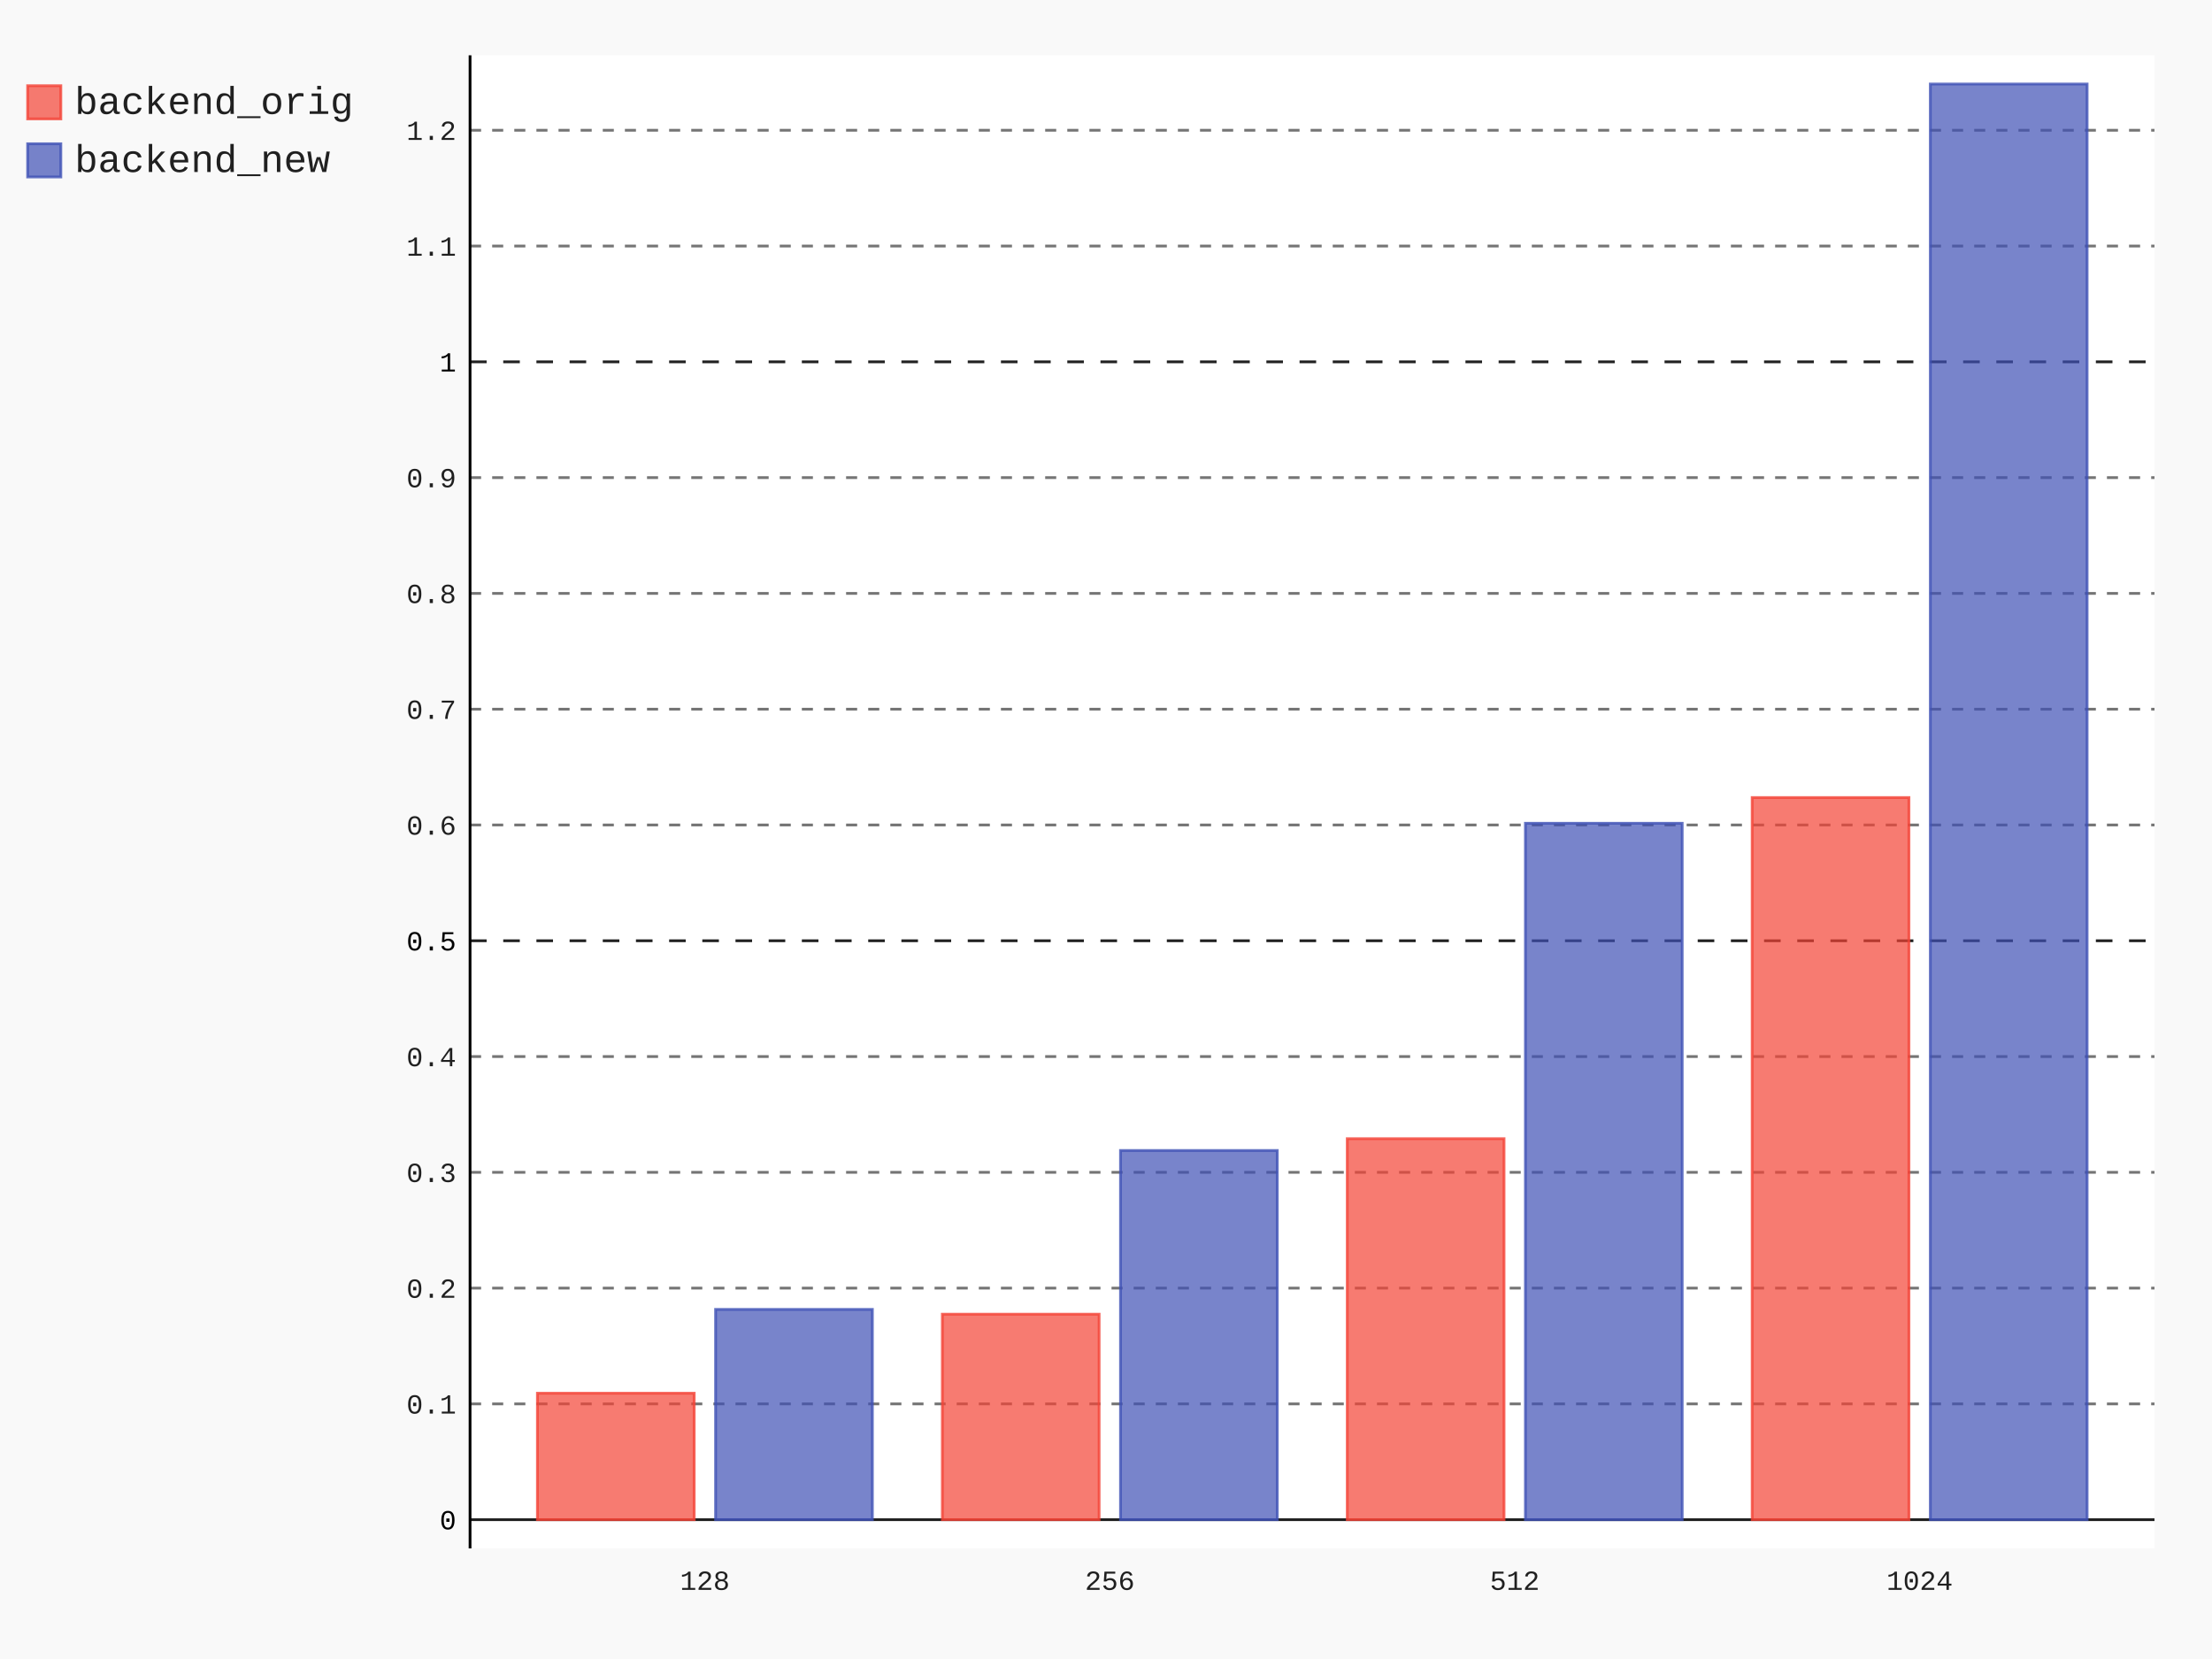
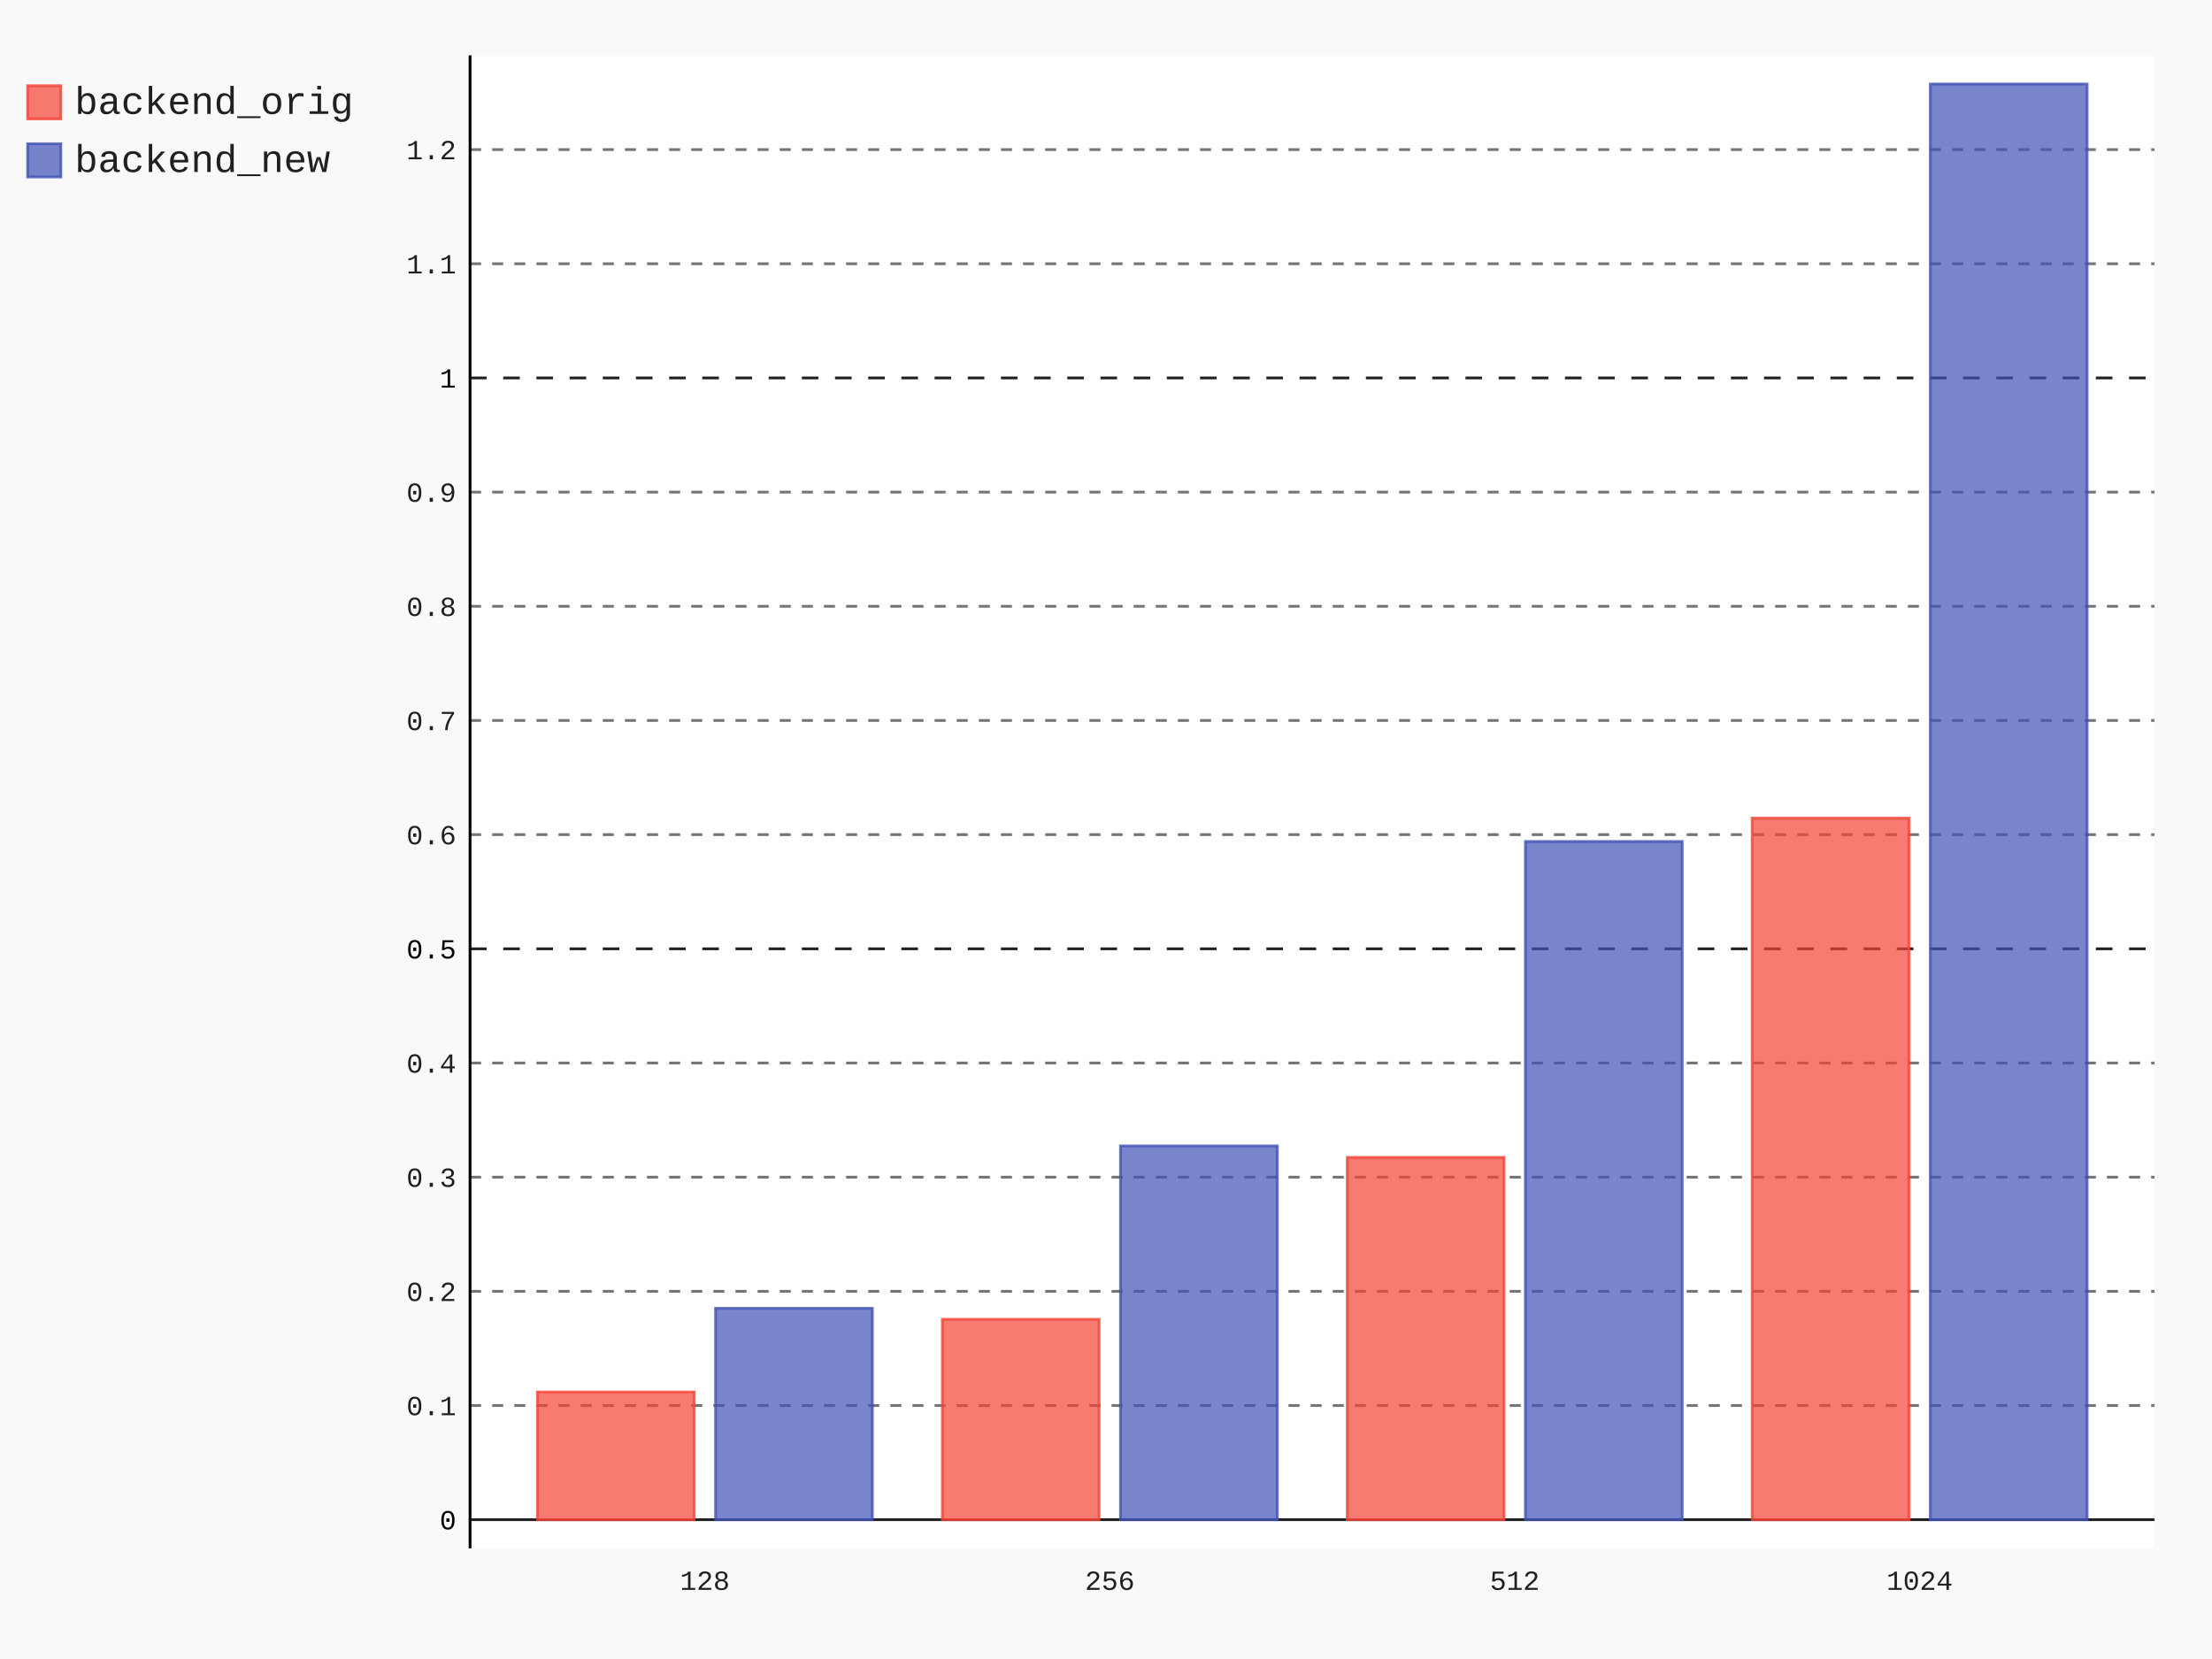
- <svg xmlns="http://www.w3.org/2000/svg" id="chart-18ed2388-f016-4073-af82-835c8fc48824" class="pygal-chart" viewBox="0 0 800 600">
+ <svg xmlns="http://www.w3.org/2000/svg" id="chart-92c2944f-7839-4fbb-a6bc-65db5c1cca9a" class="pygal-chart" viewBox="0 0 800 600">
  <defs>
-     <style type="text/css">#chart-18ed2388-f016-4073-af82-835c8fc48824{-webkit-user-select:none;-webkit-font-smoothing:antialiased;font-family:Consolas,"Liberation Mono",Menlo,Courier,monospace}#chart-18ed2388-f016-4073-af82-835c8fc48824 .title{font-family:Consolas,"Liberation Mono",Menlo,Courier,monospace;font-size:16px}#chart-18ed2388-f016-4073-af82-835c8fc48824 .legends .legend text{font-family:Consolas,"Liberation Mono",Menlo,Courier,monospace;font-size:14px}#chart-18ed2388-f016-4073-af82-835c8fc48824 .axis text{font-family:Consolas,"Liberation Mono",Menlo,Courier,monospace;font-size:10px}#chart-18ed2388-f016-4073-af82-835c8fc48824 .axis text.major{font-family:Consolas,"Liberation Mono",Menlo,Courier,monospace;font-size:10px}#chart-18ed2388-f016-4073-af82-835c8fc48824 .text-overlay text.value{font-family:Consolas,"Liberation Mono",Menlo,Courier,monospace;font-size:16px}#chart-18ed2388-f016-4073-af82-835c8fc48824 .text-overlay text.label{font-family:Consolas,"Liberation Mono",Menlo,Courier,monospace;font-size:10px}#chart-18ed2388-f016-4073-af82-835c8fc48824 .tooltip{font-family:Consolas,"Liberation Mono",Menlo,Courier,monospace;font-size:14px}#chart-18ed2388-f016-4073-af82-835c8fc48824 text.no_data{font-family:Consolas,"Liberation Mono",Menlo,Courier,monospace;font-size:64px}
- #chart-18ed2388-f016-4073-af82-835c8fc48824{background-color:rgba(249,249,249,1)}#chart-18ed2388-f016-4073-af82-835c8fc48824 path,#chart-18ed2388-f016-4073-af82-835c8fc48824 line,#chart-18ed2388-f016-4073-af82-835c8fc48824 rect,#chart-18ed2388-f016-4073-af82-835c8fc48824 circle{-webkit-transition:150ms;-moz-transition:150ms;transition:150ms}#chart-18ed2388-f016-4073-af82-835c8fc48824 .graph &gt; .background{fill:rgba(249,249,249,1)}#chart-18ed2388-f016-4073-af82-835c8fc48824 .plot &gt; .background{fill:rgba(255,255,255,1)}#chart-18ed2388-f016-4073-af82-835c8fc48824 .graph{fill:rgba(0,0,0,.87)}#chart-18ed2388-f016-4073-af82-835c8fc48824 text.no_data{fill:rgba(0,0,0,1)}#chart-18ed2388-f016-4073-af82-835c8fc48824 .title{fill:rgba(0,0,0,1)}#chart-18ed2388-f016-4073-af82-835c8fc48824 .legends .legend text{fill:rgba(0,0,0,.87)}#chart-18ed2388-f016-4073-af82-835c8fc48824 .legends .legend:hover text{fill:rgba(0,0,0,1)}#chart-18ed2388-f016-4073-af82-835c8fc48824 .axis .line{stroke:rgba(0,0,0,1)}#chart-18ed2388-f016-4073-af82-835c8fc48824 .axis .guide.line{stroke:rgba(0,0,0,.54)}#chart-18ed2388-f016-4073-af82-835c8fc48824 .axis .major.line{stroke:rgba(0,0,0,.87)}#chart-18ed2388-f016-4073-af82-835c8fc48824 .axis text.major{fill:rgba(0,0,0,1)}#chart-18ed2388-f016-4073-af82-835c8fc48824 .axis.y .guides:hover .guide.line,#chart-18ed2388-f016-4073-af82-835c8fc48824 .line-graph .axis.x .guides:hover .guide.line,#chart-18ed2388-f016-4073-af82-835c8fc48824 .stackedline-graph .axis.x .guides:hover .guide.line,#chart-18ed2388-f016-4073-af82-835c8fc48824 .xy-graph .axis.x .guides:hover .guide.line{stroke:rgba(0,0,0,1)}#chart-18ed2388-f016-4073-af82-835c8fc48824 .axis .guides:hover text{fill:rgba(0,0,0,1)}#chart-18ed2388-f016-4073-af82-835c8fc48824 .reactive{fill-opacity:.7;stroke-opacity:.8}#chart-18ed2388-f016-4073-af82-835c8fc48824 .ci{stroke:rgba(0,0,0,.87)}#chart-18ed2388-f016-4073-af82-835c8fc48824 .reactive.active,#chart-18ed2388-f016-4073-af82-835c8fc48824 .active .reactive{fill-opacity:.8;stroke-opacity:.9;stroke-width:4}#chart-18ed2388-f016-4073-af82-835c8fc48824 .ci .reactive.active{stroke-width:1.5}#chart-18ed2388-f016-4073-af82-835c8fc48824 .series text{fill:rgba(0,0,0,1)}#chart-18ed2388-f016-4073-af82-835c8fc48824 .tooltip rect{fill:rgba(255,255,255,1);stroke:rgba(0,0,0,1);-webkit-transition:opacity 150ms;-moz-transition:opacity 150ms;transition:opacity 150ms}#chart-18ed2388-f016-4073-af82-835c8fc48824 .tooltip .label{fill:rgba(0,0,0,.87)}#chart-18ed2388-f016-4073-af82-835c8fc48824 .tooltip .label{fill:rgba(0,0,0,.87)}#chart-18ed2388-f016-4073-af82-835c8fc48824 .tooltip .legend{font-size:.8em;fill:rgba(0,0,0,.54)}#chart-18ed2388-f016-4073-af82-835c8fc48824 .tooltip .x_label{font-size:.6em;fill:rgba(0,0,0,1)}#chart-18ed2388-f016-4073-af82-835c8fc48824 .tooltip .xlink{font-size:.5em;text-decoration:underline}#chart-18ed2388-f016-4073-af82-835c8fc48824 .tooltip .value{font-size:1.5em}#chart-18ed2388-f016-4073-af82-835c8fc48824 .bound{font-size:.5em}#chart-18ed2388-f016-4073-af82-835c8fc48824 .max-value{font-size:.75em;fill:rgba(0,0,0,.54)}#chart-18ed2388-f016-4073-af82-835c8fc48824 .map-element{fill:rgba(255,255,255,1);stroke:rgba(0,0,0,.54) !important}#chart-18ed2388-f016-4073-af82-835c8fc48824 .map-element .reactive{fill-opacity:inherit;stroke-opacity:inherit}#chart-18ed2388-f016-4073-af82-835c8fc48824 .color-0,#chart-18ed2388-f016-4073-af82-835c8fc48824 .color-0 a:visited{stroke:#F44336;fill:#F44336}#chart-18ed2388-f016-4073-af82-835c8fc48824 .color-1,#chart-18ed2388-f016-4073-af82-835c8fc48824 .color-1 a:visited{stroke:#3F51B5;fill:#3F51B5}#chart-18ed2388-f016-4073-af82-835c8fc48824 .text-overlay .color-0 text{fill:black}#chart-18ed2388-f016-4073-af82-835c8fc48824 .text-overlay .color-1 text{fill:black}
- #chart-18ed2388-f016-4073-af82-835c8fc48824 text.no_data{text-anchor:middle}#chart-18ed2388-f016-4073-af82-835c8fc48824 .guide.line{fill:none}#chart-18ed2388-f016-4073-af82-835c8fc48824 .centered{text-anchor:middle}#chart-18ed2388-f016-4073-af82-835c8fc48824 .title{text-anchor:middle}#chart-18ed2388-f016-4073-af82-835c8fc48824 .legends .legend text{fill-opacity:1}#chart-18ed2388-f016-4073-af82-835c8fc48824 .axis.x text{text-anchor:middle}#chart-18ed2388-f016-4073-af82-835c8fc48824 .axis.x:not(.web) text[transform]{text-anchor:start}#chart-18ed2388-f016-4073-af82-835c8fc48824 .axis.x:not(.web) text[transform].backwards{text-anchor:end}#chart-18ed2388-f016-4073-af82-835c8fc48824 .axis.y text{text-anchor:end}#chart-18ed2388-f016-4073-af82-835c8fc48824 .axis.y text[transform].backwards{text-anchor:start}#chart-18ed2388-f016-4073-af82-835c8fc48824 .axis.y2 text{text-anchor:start}#chart-18ed2388-f016-4073-af82-835c8fc48824 .axis.y2 text[transform].backwards{text-anchor:end}#chart-18ed2388-f016-4073-af82-835c8fc48824 .axis .guide.line{stroke-dasharray:4,4}#chart-18ed2388-f016-4073-af82-835c8fc48824 .axis .major.guide.line{stroke-dasharray:6,6}#chart-18ed2388-f016-4073-af82-835c8fc48824 .horizontal .axis.y .guide.line,#chart-18ed2388-f016-4073-af82-835c8fc48824 .horizontal .axis.y2 .guide.line,#chart-18ed2388-f016-4073-af82-835c8fc48824 .vertical .axis.x .guide.line{opacity:0}#chart-18ed2388-f016-4073-af82-835c8fc48824 .horizontal .axis.always_show .guide.line,#chart-18ed2388-f016-4073-af82-835c8fc48824 .vertical .axis.always_show .guide.line{opacity:1 !important}#chart-18ed2388-f016-4073-af82-835c8fc48824 .axis.y .guides:hover .guide.line,#chart-18ed2388-f016-4073-af82-835c8fc48824 .axis.y2 .guides:hover .guide.line,#chart-18ed2388-f016-4073-af82-835c8fc48824 .axis.x .guides:hover .guide.line{opacity:1}#chart-18ed2388-f016-4073-af82-835c8fc48824 .axis .guides:hover text{opacity:1}#chart-18ed2388-f016-4073-af82-835c8fc48824 .nofill{fill:none}#chart-18ed2388-f016-4073-af82-835c8fc48824 .subtle-fill{fill-opacity:.2}#chart-18ed2388-f016-4073-af82-835c8fc48824 .dot{stroke-width:1px;fill-opacity:1}#chart-18ed2388-f016-4073-af82-835c8fc48824 .dot.active{stroke-width:5px}#chart-18ed2388-f016-4073-af82-835c8fc48824 .dot.negative{fill:transparent}#chart-18ed2388-f016-4073-af82-835c8fc48824 text,#chart-18ed2388-f016-4073-af82-835c8fc48824 tspan{stroke:none !important}#chart-18ed2388-f016-4073-af82-835c8fc48824 .series text.active{opacity:1}#chart-18ed2388-f016-4073-af82-835c8fc48824 .tooltip rect{fill-opacity:.95;stroke-width:.5}#chart-18ed2388-f016-4073-af82-835c8fc48824 .tooltip text{fill-opacity:1}#chart-18ed2388-f016-4073-af82-835c8fc48824 .showable{visibility:hidden}#chart-18ed2388-f016-4073-af82-835c8fc48824 .showable.shown{visibility:visible}#chart-18ed2388-f016-4073-af82-835c8fc48824 .gauge-background{fill:rgba(229,229,229,1);stroke:none}#chart-18ed2388-f016-4073-af82-835c8fc48824 .bg-lines{stroke:rgba(249,249,249,1);stroke-width:2px}</style>
+     <style type="text/css">#chart-92c2944f-7839-4fbb-a6bc-65db5c1cca9a{-webkit-user-select:none;-webkit-font-smoothing:antialiased;font-family:Consolas,"Liberation Mono",Menlo,Courier,monospace}#chart-92c2944f-7839-4fbb-a6bc-65db5c1cca9a .title{font-family:Consolas,"Liberation Mono",Menlo,Courier,monospace;font-size:16px}#chart-92c2944f-7839-4fbb-a6bc-65db5c1cca9a .legends .legend text{font-family:Consolas,"Liberation Mono",Menlo,Courier,monospace;font-size:14px}#chart-92c2944f-7839-4fbb-a6bc-65db5c1cca9a .axis text{font-family:Consolas,"Liberation Mono",Menlo,Courier,monospace;font-size:10px}#chart-92c2944f-7839-4fbb-a6bc-65db5c1cca9a .axis text.major{font-family:Consolas,"Liberation Mono",Menlo,Courier,monospace;font-size:10px}#chart-92c2944f-7839-4fbb-a6bc-65db5c1cca9a .text-overlay text.value{font-family:Consolas,"Liberation Mono",Menlo,Courier,monospace;font-size:16px}#chart-92c2944f-7839-4fbb-a6bc-65db5c1cca9a .text-overlay text.label{font-family:Consolas,"Liberation Mono",Menlo,Courier,monospace;font-size:10px}#chart-92c2944f-7839-4fbb-a6bc-65db5c1cca9a .tooltip{font-family:Consolas,"Liberation Mono",Menlo,Courier,monospace;font-size:14px}#chart-92c2944f-7839-4fbb-a6bc-65db5c1cca9a text.no_data{font-family:Consolas,"Liberation Mono",Menlo,Courier,monospace;font-size:64px}
+ #chart-92c2944f-7839-4fbb-a6bc-65db5c1cca9a{background-color:rgba(249,249,249,1)}#chart-92c2944f-7839-4fbb-a6bc-65db5c1cca9a path,#chart-92c2944f-7839-4fbb-a6bc-65db5c1cca9a line,#chart-92c2944f-7839-4fbb-a6bc-65db5c1cca9a rect,#chart-92c2944f-7839-4fbb-a6bc-65db5c1cca9a circle{-webkit-transition:150ms;-moz-transition:150ms;transition:150ms}#chart-92c2944f-7839-4fbb-a6bc-65db5c1cca9a .graph &gt; .background{fill:rgba(249,249,249,1)}#chart-92c2944f-7839-4fbb-a6bc-65db5c1cca9a .plot &gt; .background{fill:rgba(255,255,255,1)}#chart-92c2944f-7839-4fbb-a6bc-65db5c1cca9a .graph{fill:rgba(0,0,0,.87)}#chart-92c2944f-7839-4fbb-a6bc-65db5c1cca9a text.no_data{fill:rgba(0,0,0,1)}#chart-92c2944f-7839-4fbb-a6bc-65db5c1cca9a .title{fill:rgba(0,0,0,1)}#chart-92c2944f-7839-4fbb-a6bc-65db5c1cca9a .legends .legend text{fill:rgba(0,0,0,.87)}#chart-92c2944f-7839-4fbb-a6bc-65db5c1cca9a .legends .legend:hover text{fill:rgba(0,0,0,1)}#chart-92c2944f-7839-4fbb-a6bc-65db5c1cca9a .axis .line{stroke:rgba(0,0,0,1)}#chart-92c2944f-7839-4fbb-a6bc-65db5c1cca9a .axis .guide.line{stroke:rgba(0,0,0,.54)}#chart-92c2944f-7839-4fbb-a6bc-65db5c1cca9a .axis .major.line{stroke:rgba(0,0,0,.87)}#chart-92c2944f-7839-4fbb-a6bc-65db5c1cca9a .axis text.major{fill:rgba(0,0,0,1)}#chart-92c2944f-7839-4fbb-a6bc-65db5c1cca9a .axis.y .guides:hover .guide.line,#chart-92c2944f-7839-4fbb-a6bc-65db5c1cca9a .line-graph .axis.x .guides:hover .guide.line,#chart-92c2944f-7839-4fbb-a6bc-65db5c1cca9a .stackedline-graph .axis.x .guides:hover .guide.line,#chart-92c2944f-7839-4fbb-a6bc-65db5c1cca9a .xy-graph .axis.x .guides:hover .guide.line{stroke:rgba(0,0,0,1)}#chart-92c2944f-7839-4fbb-a6bc-65db5c1cca9a .axis .guides:hover text{fill:rgba(0,0,0,1)}#chart-92c2944f-7839-4fbb-a6bc-65db5c1cca9a .reactive{fill-opacity:.7;stroke-opacity:.8}#chart-92c2944f-7839-4fbb-a6bc-65db5c1cca9a .ci{stroke:rgba(0,0,0,.87)}#chart-92c2944f-7839-4fbb-a6bc-65db5c1cca9a .reactive.active,#chart-92c2944f-7839-4fbb-a6bc-65db5c1cca9a .active .reactive{fill-opacity:.8;stroke-opacity:.9;stroke-width:4}#chart-92c2944f-7839-4fbb-a6bc-65db5c1cca9a .ci .reactive.active{stroke-width:1.5}#chart-92c2944f-7839-4fbb-a6bc-65db5c1cca9a .series text{fill:rgba(0,0,0,1)}#chart-92c2944f-7839-4fbb-a6bc-65db5c1cca9a .tooltip rect{fill:rgba(255,255,255,1);stroke:rgba(0,0,0,1);-webkit-transition:opacity 150ms;-moz-transition:opacity 150ms;transition:opacity 150ms}#chart-92c2944f-7839-4fbb-a6bc-65db5c1cca9a .tooltip .label{fill:rgba(0,0,0,.87)}#chart-92c2944f-7839-4fbb-a6bc-65db5c1cca9a .tooltip .label{fill:rgba(0,0,0,.87)}#chart-92c2944f-7839-4fbb-a6bc-65db5c1cca9a .tooltip .legend{font-size:.8em;fill:rgba(0,0,0,.54)}#chart-92c2944f-7839-4fbb-a6bc-65db5c1cca9a .tooltip .x_label{font-size:.6em;fill:rgba(0,0,0,1)}#chart-92c2944f-7839-4fbb-a6bc-65db5c1cca9a .tooltip .xlink{font-size:.5em;text-decoration:underline}#chart-92c2944f-7839-4fbb-a6bc-65db5c1cca9a .tooltip .value{font-size:1.5em}#chart-92c2944f-7839-4fbb-a6bc-65db5c1cca9a .bound{font-size:.5em}#chart-92c2944f-7839-4fbb-a6bc-65db5c1cca9a .max-value{font-size:.75em;fill:rgba(0,0,0,.54)}#chart-92c2944f-7839-4fbb-a6bc-65db5c1cca9a .map-element{fill:rgba(255,255,255,1);stroke:rgba(0,0,0,.54) !important}#chart-92c2944f-7839-4fbb-a6bc-65db5c1cca9a .map-element .reactive{fill-opacity:inherit;stroke-opacity:inherit}#chart-92c2944f-7839-4fbb-a6bc-65db5c1cca9a .color-0,#chart-92c2944f-7839-4fbb-a6bc-65db5c1cca9a .color-0 a:visited{stroke:#F44336;fill:#F44336}#chart-92c2944f-7839-4fbb-a6bc-65db5c1cca9a .color-1,#chart-92c2944f-7839-4fbb-a6bc-65db5c1cca9a .color-1 a:visited{stroke:#3F51B5;fill:#3F51B5}#chart-92c2944f-7839-4fbb-a6bc-65db5c1cca9a .text-overlay .color-0 text{fill:black}#chart-92c2944f-7839-4fbb-a6bc-65db5c1cca9a .text-overlay .color-1 text{fill:black}
+ #chart-92c2944f-7839-4fbb-a6bc-65db5c1cca9a text.no_data{text-anchor:middle}#chart-92c2944f-7839-4fbb-a6bc-65db5c1cca9a .guide.line{fill:none}#chart-92c2944f-7839-4fbb-a6bc-65db5c1cca9a .centered{text-anchor:middle}#chart-92c2944f-7839-4fbb-a6bc-65db5c1cca9a .title{text-anchor:middle}#chart-92c2944f-7839-4fbb-a6bc-65db5c1cca9a .legends .legend text{fill-opacity:1}#chart-92c2944f-7839-4fbb-a6bc-65db5c1cca9a .axis.x text{text-anchor:middle}#chart-92c2944f-7839-4fbb-a6bc-65db5c1cca9a .axis.x:not(.web) text[transform]{text-anchor:start}#chart-92c2944f-7839-4fbb-a6bc-65db5c1cca9a .axis.x:not(.web) text[transform].backwards{text-anchor:end}#chart-92c2944f-7839-4fbb-a6bc-65db5c1cca9a .axis.y text{text-anchor:end}#chart-92c2944f-7839-4fbb-a6bc-65db5c1cca9a .axis.y text[transform].backwards{text-anchor:start}#chart-92c2944f-7839-4fbb-a6bc-65db5c1cca9a .axis.y2 text{text-anchor:start}#chart-92c2944f-7839-4fbb-a6bc-65db5c1cca9a .axis.y2 text[transform].backwards{text-anchor:end}#chart-92c2944f-7839-4fbb-a6bc-65db5c1cca9a .axis .guide.line{stroke-dasharray:4,4}#chart-92c2944f-7839-4fbb-a6bc-65db5c1cca9a .axis .major.guide.line{stroke-dasharray:6,6}#chart-92c2944f-7839-4fbb-a6bc-65db5c1cca9a .horizontal .axis.y .guide.line,#chart-92c2944f-7839-4fbb-a6bc-65db5c1cca9a .horizontal .axis.y2 .guide.line,#chart-92c2944f-7839-4fbb-a6bc-65db5c1cca9a .vertical .axis.x .guide.line{opacity:0}#chart-92c2944f-7839-4fbb-a6bc-65db5c1cca9a .horizontal .axis.always_show .guide.line,#chart-92c2944f-7839-4fbb-a6bc-65db5c1cca9a .vertical .axis.always_show .guide.line{opacity:1 !important}#chart-92c2944f-7839-4fbb-a6bc-65db5c1cca9a .axis.y .guides:hover .guide.line,#chart-92c2944f-7839-4fbb-a6bc-65db5c1cca9a .axis.y2 .guides:hover .guide.line,#chart-92c2944f-7839-4fbb-a6bc-65db5c1cca9a .axis.x .guides:hover .guide.line{opacity:1}#chart-92c2944f-7839-4fbb-a6bc-65db5c1cca9a .axis .guides:hover text{opacity:1}#chart-92c2944f-7839-4fbb-a6bc-65db5c1cca9a .nofill{fill:none}#chart-92c2944f-7839-4fbb-a6bc-65db5c1cca9a .subtle-fill{fill-opacity:.2}#chart-92c2944f-7839-4fbb-a6bc-65db5c1cca9a .dot{stroke-width:1px;fill-opacity:1}#chart-92c2944f-7839-4fbb-a6bc-65db5c1cca9a .dot.active{stroke-width:5px}#chart-92c2944f-7839-4fbb-a6bc-65db5c1cca9a .dot.negative{fill:transparent}#chart-92c2944f-7839-4fbb-a6bc-65db5c1cca9a text,#chart-92c2944f-7839-4fbb-a6bc-65db5c1cca9a tspan{stroke:none !important}#chart-92c2944f-7839-4fbb-a6bc-65db5c1cca9a .series text.active{opacity:1}#chart-92c2944f-7839-4fbb-a6bc-65db5c1cca9a .tooltip rect{fill-opacity:.95;stroke-width:.5}#chart-92c2944f-7839-4fbb-a6bc-65db5c1cca9a .tooltip text{fill-opacity:1}#chart-92c2944f-7839-4fbb-a6bc-65db5c1cca9a .showable{visibility:hidden}#chart-92c2944f-7839-4fbb-a6bc-65db5c1cca9a .showable.shown{visibility:visible}#chart-92c2944f-7839-4fbb-a6bc-65db5c1cca9a .gauge-background{fill:rgba(229,229,229,1);stroke:none}#chart-92c2944f-7839-4fbb-a6bc-65db5c1cca9a .bg-lines{stroke:rgba(249,249,249,1);stroke-width:2px}</style>
  </defs>
  <g class="graph bar-graph vertical">
    <rect x="0" y="0" width="800" height="600" class="background" />
    <g transform="translate(170, 20)" class="plot">
      <rect x="0" y="0" width="609.2" height="540" class="background" />
      <g class="axis y always_show">
        <g class="guides">
          <path d="M0 529.615 h609.2" class="axis major line" />
          <text x="-5" y="533.115" class="major">0</text>
        </g>
        <g class="guides">
-           <path d="M0 487.74 h609.2" class="guide line" />
-           <text x="-5" y="491.24" class="">0.1</text>
+           <path d="M0 488.322 h609.2" class="guide line" />
+           <text x="-5" y="491.822" class="">0.1</text>
        </g>
        <g class="guides">
-           <path d="M0 445.865 h609.2" class="guide line" />
-           <text x="-5" y="449.365" class="">0.2</text>
+           <path d="M0 447.03 h609.2" class="guide line" />
+           <text x="-5" y="450.53" class="">0.2</text>
        </g>
        <g class="guides">
-           <path d="M0 403.989 h609.2" class="guide line" />
-           <text x="-5" y="407.489" class="">0.3</text>
+           <path d="M0 405.737 h609.2" class="guide line" />
+           <text x="-5" y="409.237" class="">0.3</text>
        </g>
        <g class="guides">
-           <path d="M0 362.114 h609.2" class="guide line" />
-           <text x="-5" y="365.614" class="">0.4</text>
+           <path d="M0 364.444 h609.2" class="guide line" />
+           <text x="-5" y="367.944" class="">0.4</text>
        </g>
        <g class="guides">
-           <path d="M0 320.238 h609.2" class="major guide line" />
-           <text x="-5" y="323.738" class="major">0.5</text>
+           <path d="M0 323.151 h609.2" class="major guide line" />
+           <text x="-5" y="326.651" class="major">0.5</text>
        </g>
        <g class="guides">
-           <path d="M0 278.363 h609.2" class="guide line" />
-           <text x="-5" y="281.863" class="">0.6</text>
+           <path d="M0 281.858 h609.2" class="guide line" />
+           <text x="-5" y="285.358" class="">0.6</text>
        </g>
        <g class="guides">
-           <path d="M0 236.487 h609.2" class="guide line" />
-           <text x="-5" y="239.987" class="">0.7</text>
+           <path d="M0 240.565 h609.2" class="guide line" />
+           <text x="-5" y="244.065" class="">0.7</text>
        </g>
        <g class="guides">
-           <path d="M0 194.612 h609.2" class="guide line" />
-           <text x="-5" y="198.112" class="">0.8</text>
+           <path d="M0 199.272 h609.2" class="guide line" />
+           <text x="-5" y="202.772" class="">0.8</text>
        </g>
        <g class="guides">
-           <path d="M0 152.736 h609.2" class="guide line" />
-           <text x="-5" y="156.236" class="">0.9</text>
+           <path d="M0 157.979 h609.2" class="guide line" />
+           <text x="-5" y="161.479" class="">0.9</text>
        </g>
        <g class="guides">
-           <path d="M0 110.861 h609.2" class="major guide line" />
-           <text x="-5" y="114.361" class="major">1</text>
+           <path d="M0 116.686 h609.2" class="major guide line" />
+           <text x="-5" y="120.186" class="major">1</text>
        </g>
        <g class="guides">
-           <path d="M0 68.986 h609.2" class="guide line" />
-           <text x="-5" y="72.486" class="">1.1</text>
+           <path d="M0 75.393 h609.2" class="guide line" />
+           <text x="-5" y="78.893" class="">1.1</text>
        </g>
        <g class="guides">
-           <path d="M0 27.11 h609.2" class="guide line" />
-           <text x="-5" y="30.61" class="">1.2</text>
+           <path d="M0 34.1 h609.2" class="guide line" />
+           <text x="-5" y="37.6" class="">1.2</text>
        </g>
      </g>
      <g class="axis x">
        <path d="M0 0 v540" class="line" />
        <g class="guides">
          <path d="M84.937 0 v540" class="guide line" />
          <text x="84.937" y="555.0" class="">128</text>
        </g>
        <g class="guides">
          <path d="M231.379 0 v540" class="guide line" />
          <text x="231.379" y="555.0" class="">256</text>
        </g>
        <g class="guides">
          <path d="M377.821 0 v540" class="guide line" />
          <text x="377.821" y="555.0" class="">512</text>
        </g>
        <g class="guides">
          <path d="M524.263 0 v540" class="guide line" />
          <text x="524.263" y="555.0" class="">1024</text>
        </g>
      </g>
      <g class="series serie-0 color-0">
        <g class="bars">
          <g class="bar">
-             <rect x="24.368" y="483.88" rx="0" ry="0" width="56.702" height="45.736" class="rect reactive tooltip-trigger" />
+             <rect x="24.368" y="483.437" rx="0" ry="0" width="56.702" height="46.179" class="rect reactive tooltip-trigger" />
          </g>
          <g class="bar">
-             <rect x="170.81" y="455.294" rx="0" ry="0" width="56.702" height="74.321" class="rect reactive tooltip-trigger" />
+             <rect x="170.81" y="457.136" rx="0" ry="0" width="56.702" height="72.479" class="rect reactive tooltip-trigger" />
          </g>
          <g class="bar">
-             <rect x="317.253" y="391.82" rx="0" ry="0" width="56.702" height="137.795" class="rect reactive tooltip-trigger" />
+             <rect x="317.253" y="398.59" rx="0" ry="0" width="56.702" height="131.025" class="rect reactive tooltip-trigger" />
          </g>
          <g class="bar">
-             <rect x="463.695" y="268.443" rx="0" ry="0" width="56.702" height="261.173" class="rect reactive tooltip-trigger" />
+             <rect x="463.695" y="275.886" rx="0" ry="0" width="56.702" height="253.729" class="rect reactive tooltip-trigger" />
          </g>
        </g>
      </g>
      <g class="series serie-1 color-1">
        <g class="bars">
          <g class="bar">
-             <rect x="88.803" y="453.561" rx="0" ry="0" width="56.702" height="76.054" class="rect reactive tooltip-trigger" />
+             <rect x="88.803" y="453.17" rx="0" ry="0" width="56.702" height="76.445" class="rect reactive tooltip-trigger" />
          </g>
          <g class="bar">
-             <rect x="235.245" y="396.091" rx="0" ry="0" width="56.702" height="133.524" class="rect reactive tooltip-trigger" />
+             <rect x="235.245" y="394.435" rx="0" ry="0" width="56.702" height="135.18" class="rect reactive tooltip-trigger" />
          </g>
          <g class="bar">
-             <rect x="381.687" y="277.742" rx="0" ry="0" width="56.702" height="251.873" class="rect reactive tooltip-trigger" />
+             <rect x="381.687" y="284.333" rx="0" ry="0" width="56.702" height="245.282" class="rect reactive tooltip-trigger" />
          </g>
          <g class="bar">
            <rect x="528.13" y="10.385" rx="0" ry="0" width="56.702" height="519.231" class="rect reactive tooltip-trigger" />
          </g>
        </g>
      </g>
    </g>
    <g class="titles" />
    <g transform="translate(170, 20)" class="plot overlay">
      <g class="series serie-0 color-0" />
      <g class="series serie-1 color-1" />
    </g>
    <g transform="translate(170, 20)" class="plot text-overlay">
      <g class="series serie-0 color-0" />
      <g class="series serie-1 color-1" />
    </g>
    <g transform="translate(170, 20)" class="plot tooltip-overlay">
      <g transform="translate(0 0)" style="opacity: 0" class="tooltip">
        <rect rx="0" ry="0" width="0" height="0" class="tooltip-box" />
        <g class="text" />
      </g>
    </g>
    <g transform="translate(10, 30)" class="legends">
      <g id="activate-serie-0" class="legend reactive activate-serie">
        <rect x="0.0" y="1.0" width="12" height="12" class="color-0 reactive" />
        <text x="17.0" y="11.2">backend_orig</text>
      </g>
      <g id="activate-serie-1" class="legend reactive activate-serie">
        <rect x="0.0" y="22.0" width="12" height="12" class="color-1 reactive" />
        <text x="17.0" y="32.2">backend_new</text>
      </g>
    </g>
    <g transform="translate(790, 30)" class="legends" />
  </g>
</svg>
